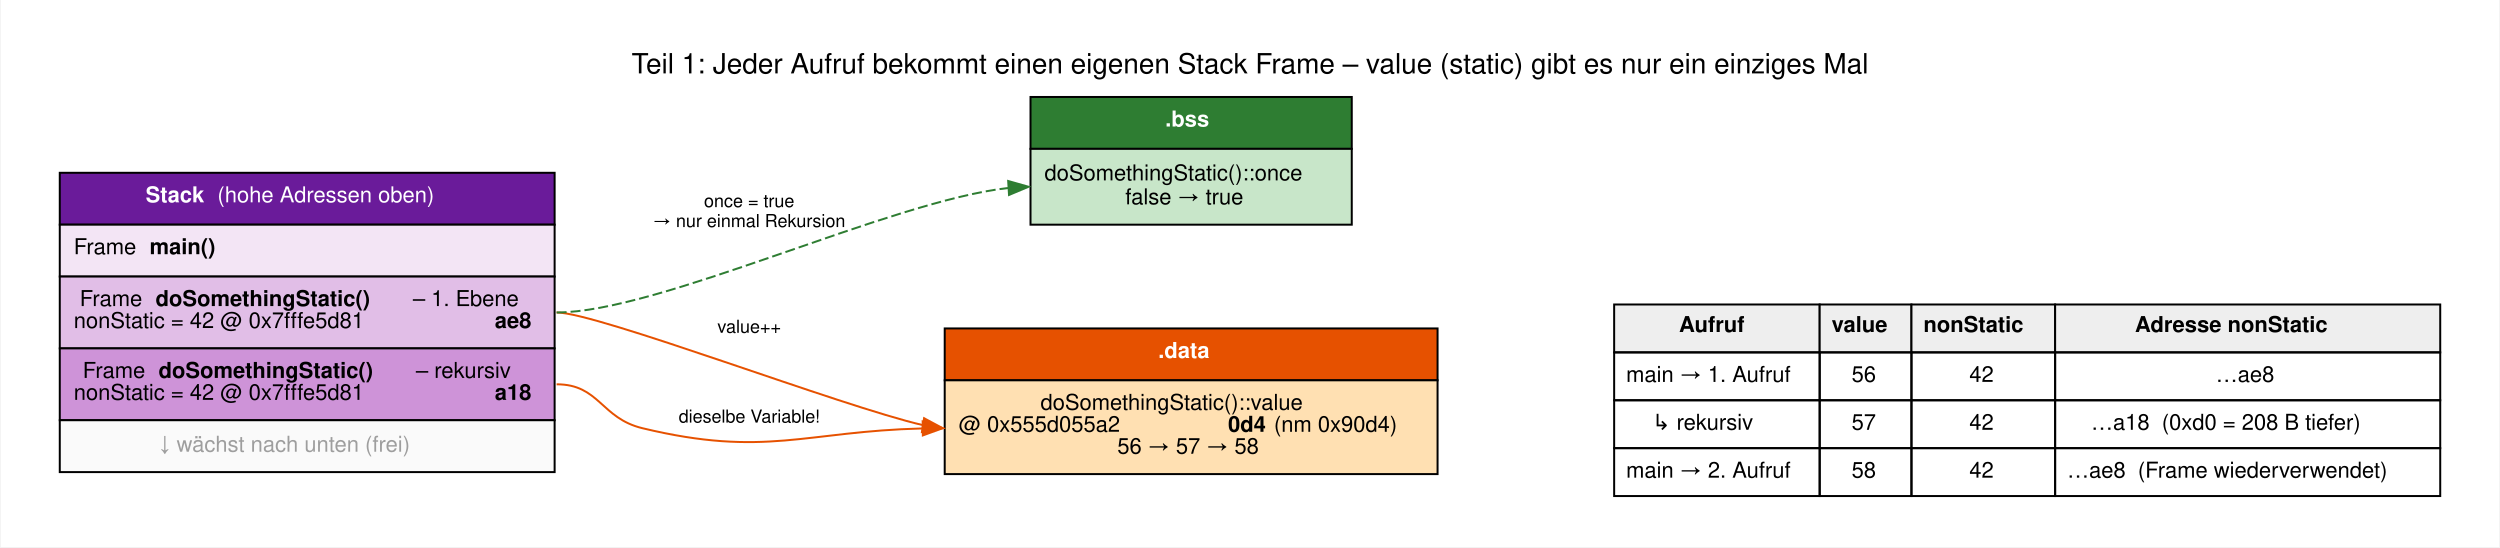
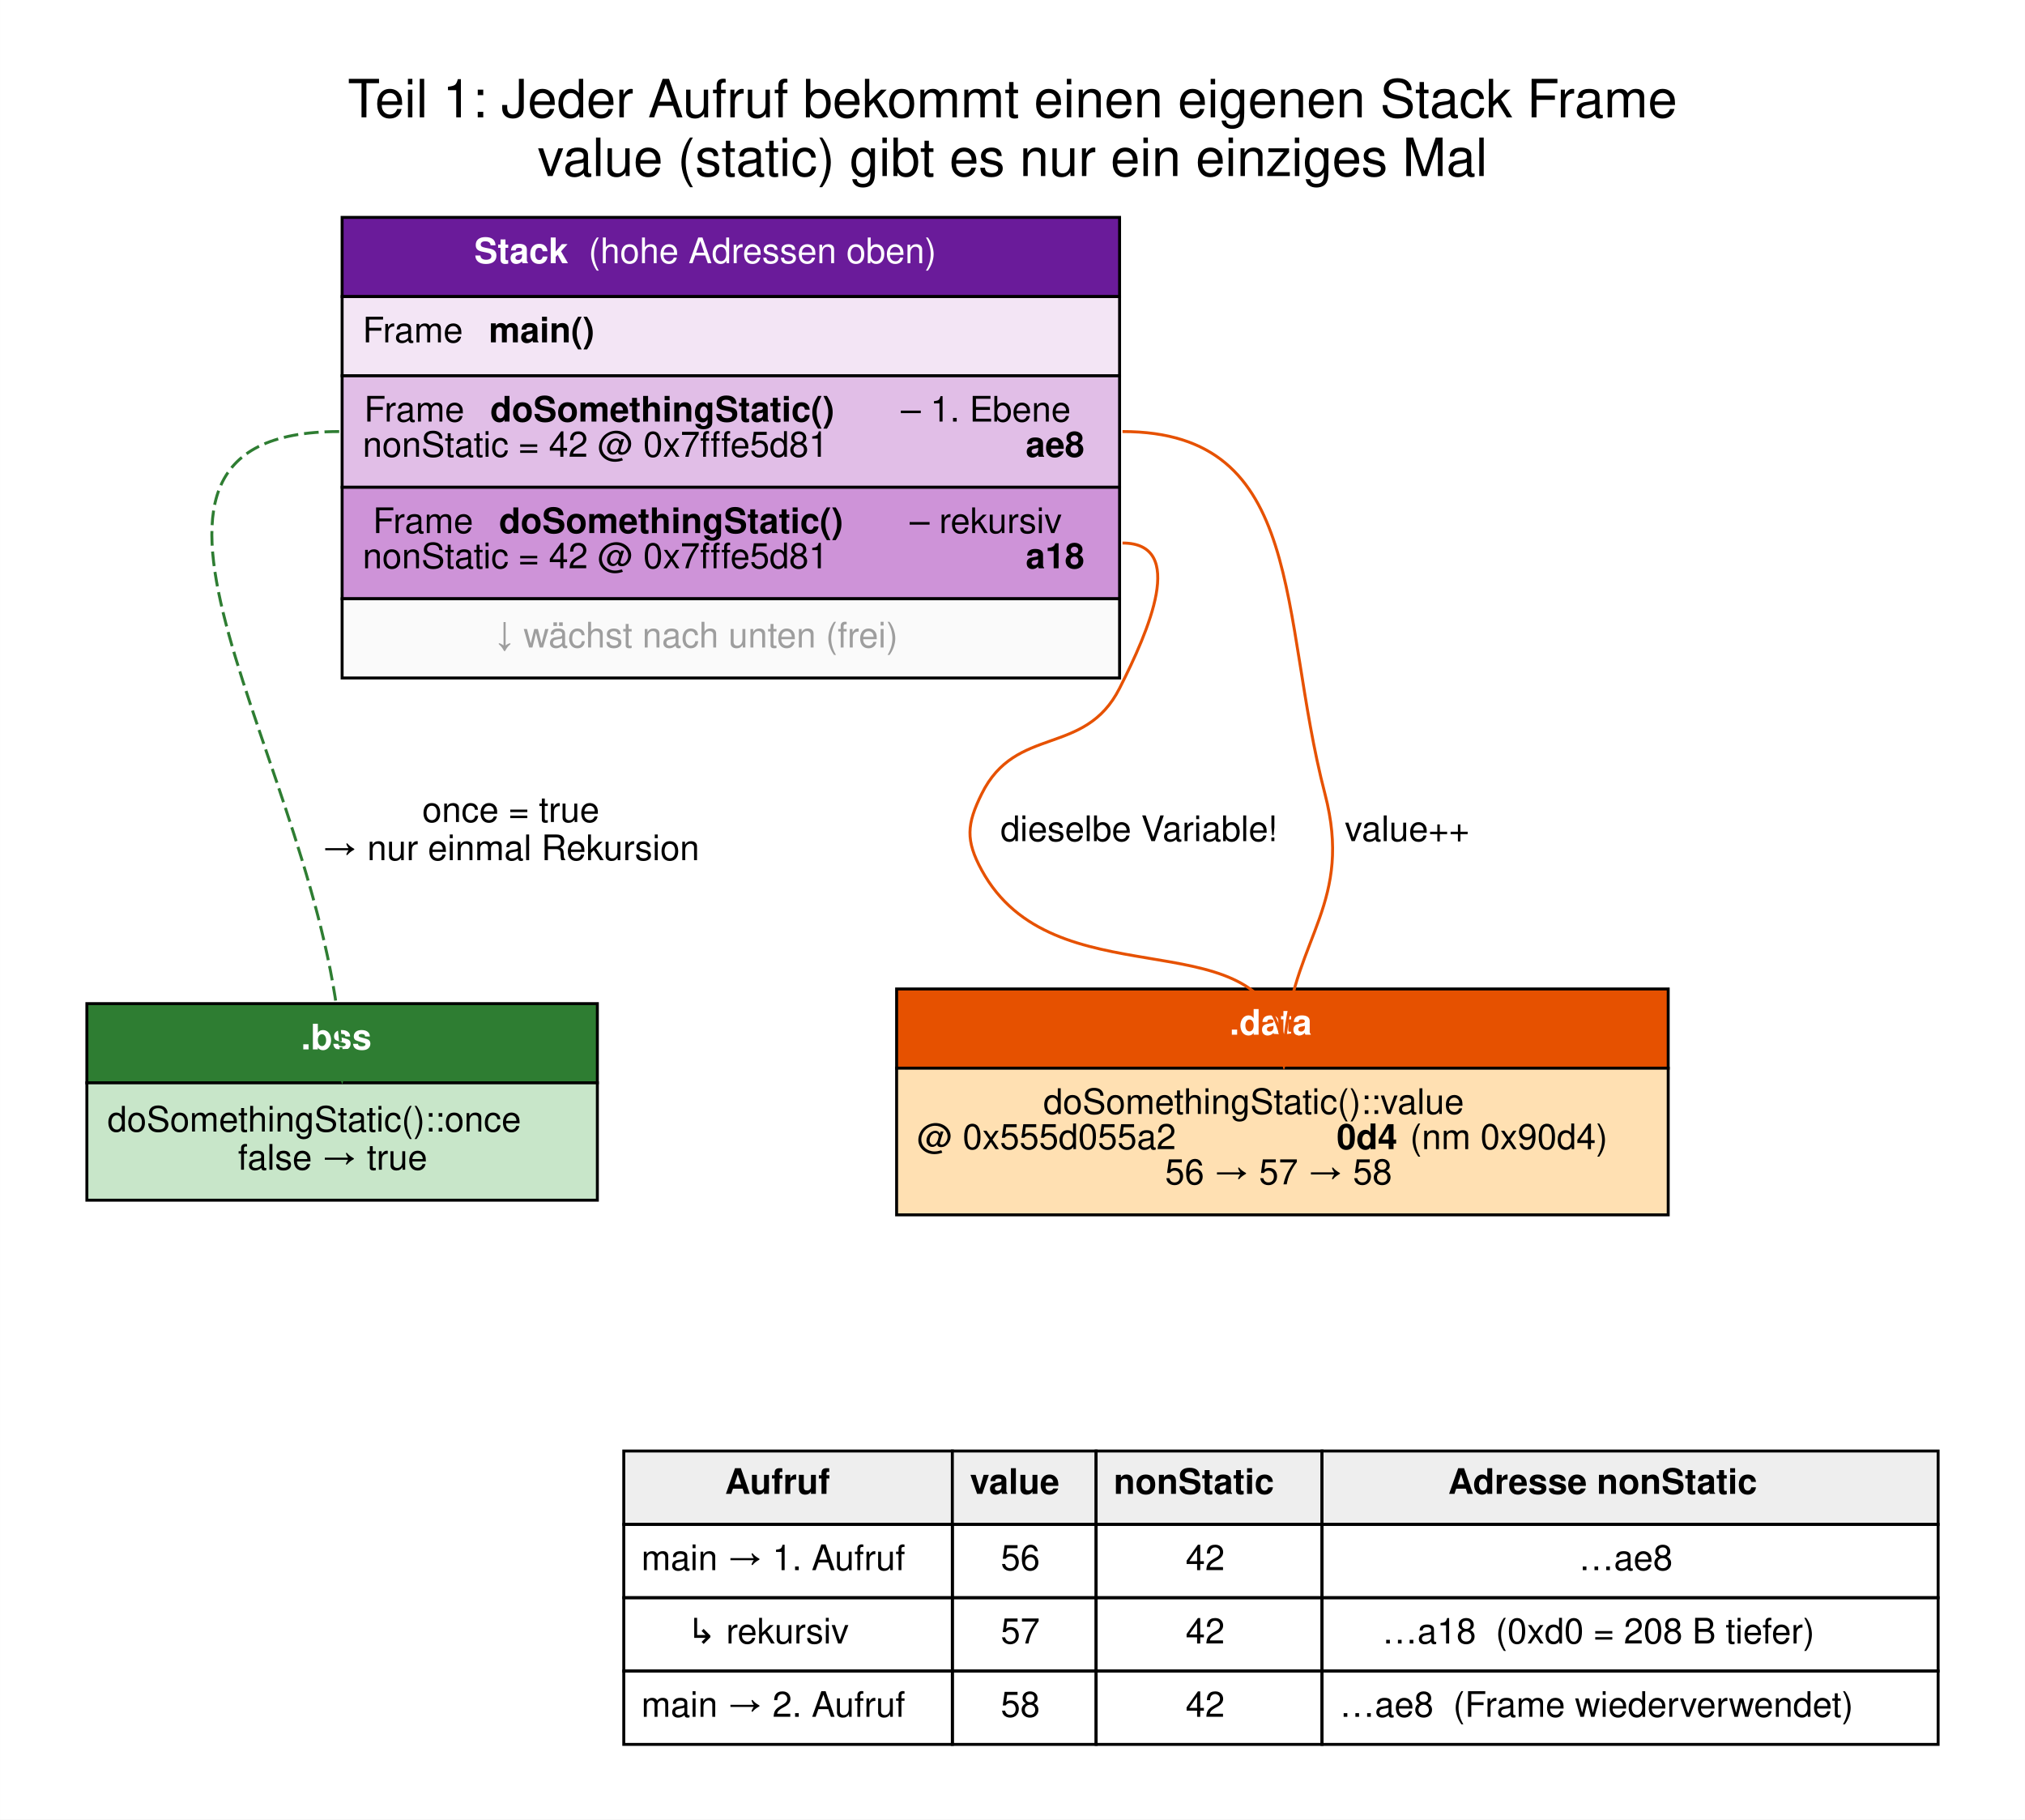
- <svg xmlns="http://www.w3.org/2000/svg" width="1252pt" height="274pt" viewBox="0.00 0.00 1252.20 274.20">
-   <g id="graph0" class="graph" transform="scale(1 1) rotate(0) translate(21.6 252.6)">
-     <polygon fill="white" stroke="transparent" points="-21.6,21.6 -21.6,-252.6 1230.6,-252.6 1230.6,21.6 -21.6,21.6" />
-     <text text-anchor="middle" x="604.5" y="-215.8" font-family="Helvetica,sans-Serif" font-size="14.00">Teil 1: Jeder Aufruf bekommt einen eigenen Stack Frame – value (static) gibt es nur ein einziges Mal</text>
+ <svg xmlns="http://www.w3.org/2000/svg" width="690pt" height="620pt" viewBox="0.00 0.00 690.20 620.20">
+   <g id="graph0" class="graph" transform="scale(1 1) rotate(0) translate(21.6 598.6)">
+     <polygon fill="white" stroke="transparent" points="-21.6,21.6 -21.6,-598.6 668.6,-598.6 668.6,21.6 -21.6,21.6" />
+     <text text-anchor="middle" x="323.5" y="-558.6" font-family="Helvetica,sans-Serif" font-size="18.00">Teil 1: Jeder Aufruf bekommt einen eigenen Stack Frame</text>
+     <text text-anchor="middle" x="323.5" y="-538.6" font-family="Helvetica,sans-Serif" font-size="18.00">value (static) gibt es nur ein einziges Mal</text>
    <g id="node1" class="node">
-       <polygon fill="#6a1b9a" stroke="transparent" points="8,-140 8,-166 256,-166 256,-140 8,-140" />
-       <polygon fill="none" stroke="black" points="8,-140 8,-166 256,-166 256,-140 8,-140" />
-       <text text-anchor="start" x="51" y="-151.2" font-family="Helvetica,sans-Serif" font-weight="bold" font-size="11.00" fill="white">Stack</text>
-       <text text-anchor="start" x="87" y="-151.2" font-family="Helvetica,sans-Serif" font-size="11.00" fill="white"> (hohe Adressen oben)</text>
-       <polygon fill="#f3e5f5" stroke="transparent" points="8,-114 8,-140 256,-140 256,-114 8,-114" />
-       <polygon fill="none" stroke="black" points="8,-114 8,-140 256,-140 256,-114 8,-114" />
-       <text text-anchor="start" x="15" y="-125.2" font-family="Helvetica,sans-Serif" font-size="11.00">Frame </text>
-       <text text-anchor="start" x="53" y="-125.2" font-family="Helvetica,sans-Serif" font-weight="bold" font-size="11.00">main()</text>
-       <polygon fill="#e1bee7" stroke="transparent" points="8,-78 8,-114 256,-114 256,-78 8,-78" />
-       <polygon fill="none" stroke="black" points="8,-78 8,-114 256,-114 256,-78 8,-78" />
-       <text text-anchor="start" x="18" y="-99.2" font-family="Helvetica,sans-Serif" font-size="11.00">Frame </text>
-       <text text-anchor="start" x="56" y="-99.2" font-family="Helvetica,sans-Serif" font-weight="bold" font-size="11.00">doSomethingStatic()</text>
-       <text text-anchor="start" x="185" y="-99.2" font-family="Helvetica,sans-Serif" font-size="11.00"> – 1. Ebene</text>
-       <text text-anchor="start" x="15" y="-88.2" font-family="Helvetica,sans-Serif" font-size="11.00">            nonStatic = 42 @ 0x7fffe5d81</text>
-       <text text-anchor="start" x="226" y="-88.2" font-family="Helvetica,sans-Serif" font-weight="bold" font-size="11.00">ae8</text>
-       <polygon fill="#ce93d8" stroke="transparent" points="8,-42 8,-78 256,-78 256,-42 8,-42" />
-       <polygon fill="none" stroke="black" points="8,-42 8,-78 256,-78 256,-42 8,-42" />
-       <text text-anchor="start" x="19.5" y="-63.2" font-family="Helvetica,sans-Serif" font-size="11.00">Frame </text>
-       <text text-anchor="start" x="57.5" y="-63.2" font-family="Helvetica,sans-Serif" font-weight="bold" font-size="11.00">doSomethingStatic()</text>
-       <text text-anchor="start" x="186.5" y="-63.2" font-family="Helvetica,sans-Serif" font-size="11.00"> – rekursiv</text>
-       <text text-anchor="start" x="15" y="-52.2" font-family="Helvetica,sans-Serif" font-size="11.00">            nonStatic = 42 @ 0x7fffe5d81</text>
-       <text text-anchor="start" x="226" y="-52.2" font-family="Helvetica,sans-Serif" font-weight="bold" font-size="11.00">a18</text>
-       <polygon fill="#fafafa" stroke="transparent" points="8,-16 8,-42 256,-42 256,-16 8,-16" />
-       <polygon fill="none" stroke="black" points="8,-16 8,-42 256,-42 256,-16 8,-16" />
-       <text text-anchor="start" x="58" y="-26.2" font-family="Helvetica,sans-Serif" font-size="11.00" fill="#9e9e9e">↓ wächst nach unten (frei)</text>
+       <polygon fill="#6a1b9a" stroke="transparent" points="95,-497.5 95,-524.5 360,-524.5 360,-497.5 95,-497.5" />
+       <polygon fill="none" stroke="black" points="95,-497.5 95,-524.5 360,-524.5 360,-497.5 95,-497.5" />
+       <text text-anchor="start" x="140" y="-508.9" font-family="Helvetica,sans-Serif" font-weight="bold" font-size="12.00" fill="white">Stack</text>
+       <text text-anchor="start" x="179" y="-508.9" font-family="Helvetica,sans-Serif" font-size="12.00" fill="white"> (hohe Adressen oben)</text>
+       <polygon fill="#f3e5f5" stroke="transparent" points="95,-470.5 95,-497.5 360,-497.5 360,-470.5 95,-470.5" />
+       <polygon fill="none" stroke="black" points="95,-470.5 95,-497.5 360,-497.5 360,-470.5 95,-470.5" />
+       <text text-anchor="start" x="102" y="-481.9" font-family="Helvetica,sans-Serif" font-size="12.00">Frame </text>
+       <text text-anchor="start" x="145" y="-481.9" font-family="Helvetica,sans-Serif" font-weight="bold" font-size="12.00">main()</text>
+       <polygon fill="#e1bee7" stroke="transparent" points="95,-432.5 95,-470.5 360,-470.5 360,-432.5 95,-432.5" />
+       <polygon fill="none" stroke="black" points="95,-432.5 95,-470.5 360,-470.5 360,-432.5 95,-432.5" />
+       <text text-anchor="start" x="102.5" y="-454.9" font-family="Helvetica,sans-Serif" font-size="12.00">Frame </text>
+       <text text-anchor="start" x="145.5" y="-454.9" font-family="Helvetica,sans-Serif" font-weight="bold" font-size="12.00">doSomethingStatic()</text>
+       <text text-anchor="start" x="285.5" y="-454.9" font-family="Helvetica,sans-Serif" font-size="12.00"> – 1. Ebene</text>
+       <text text-anchor="start" x="102" y="-442.9" font-family="Helvetica,sans-Serif" font-size="12.00">            nonStatic = 42 @ 0x7fffe5d81</text>
+       <text text-anchor="start" x="328" y="-442.9" font-family="Helvetica,sans-Serif" font-weight="bold" font-size="12.00">ae8</text>
+       <polygon fill="#ce93d8" stroke="transparent" points="95,-394.5 95,-432.5 360,-432.5 360,-394.5 95,-394.5" />
+       <polygon fill="none" stroke="black" points="95,-394.5 95,-432.5 360,-432.5 360,-394.5 95,-394.5" />
+       <text text-anchor="start" x="105.5" y="-416.9" font-family="Helvetica,sans-Serif" font-size="12.00">Frame </text>
+       <text text-anchor="start" x="148.5" y="-416.9" font-family="Helvetica,sans-Serif" font-weight="bold" font-size="12.00">doSomethingStatic()</text>
+       <text text-anchor="start" x="288.5" y="-416.9" font-family="Helvetica,sans-Serif" font-size="12.00"> – rekursiv</text>
+       <text text-anchor="start" x="102" y="-404.9" font-family="Helvetica,sans-Serif" font-size="12.00">            nonStatic = 42 @ 0x7fffe5d81</text>
+       <text text-anchor="start" x="328" y="-404.9" font-family="Helvetica,sans-Serif" font-weight="bold" font-size="12.00">a18</text>
+       <polygon fill="#fafafa" stroke="transparent" points="95,-367.5 95,-394.5 360,-394.5 360,-367.5 95,-367.5" />
+       <polygon fill="none" stroke="black" points="95,-367.5 95,-394.5 360,-394.5 360,-367.5 95,-367.5" />
+       <text text-anchor="start" x="147.5" y="-377.9" font-family="Helvetica,sans-Serif" font-size="12.00" fill="#9e9e9e">↓ wächst nach unten (frei)</text>
    </g>
    <g id="node2" class="node">
-       <polygon fill="#e65100" stroke="transparent" points="451.5,-62 451.5,-88 698.5,-88 698.5,-62 451.5,-62" />
-       <polygon fill="none" stroke="black" points="451.5,-62 451.5,-88 698.5,-88 698.5,-62 451.5,-62" />
-       <text text-anchor="start" x="558.5" y="-73.2" font-family="Helvetica,sans-Serif" font-weight="bold" font-size="11.00" fill="white">.data</text>
-       <polygon fill="#ffe0b2" stroke="transparent" points="451.5,-15 451.5,-62 698.5,-62 698.5,-15 451.5,-15" />
-       <polygon fill="none" stroke="black" points="451.5,-15 451.5,-62 698.5,-62 698.5,-15 451.5,-15" />
-       <text text-anchor="start" x="499.5" y="-47.2" font-family="Helvetica,sans-Serif" font-size="11.00">doSomethingStatic()::value</text>
-       <text text-anchor="start" x="458.5" y="-36.2" font-family="Helvetica,sans-Serif" font-size="11.00">            @ 0x555d055a2</text>
-       <text text-anchor="start" x="593.5" y="-36.2" font-family="Helvetica,sans-Serif" font-weight="bold" font-size="11.00">0d4</text>
-       <text text-anchor="start" x="616.5" y="-36.2" font-family="Helvetica,sans-Serif" font-size="11.00"> (nm 0x90d4)</text>
-       <text text-anchor="start" x="538" y="-25.2" font-family="Helvetica,sans-Serif" font-size="11.00">56 → 57 → 58</text>
+       <polygon fill="#e65100" stroke="transparent" points="284,-234.5 284,-261.5 547,-261.5 547,-234.5 284,-234.5" />
+       <polygon fill="none" stroke="black" points="284,-234.5 284,-261.5 547,-261.5 547,-234.5 284,-234.5" />
+       <text text-anchor="start" x="397.5" y="-245.9" font-family="Helvetica,sans-Serif" font-weight="bold" font-size="12.00" fill="white">.data</text>
+       <polygon fill="#ffe0b2" stroke="transparent" points="284,-184.5 284,-234.5 547,-234.5 547,-184.5 284,-184.5" />
+       <polygon fill="none" stroke="black" points="284,-184.5 284,-234.5 547,-234.5 547,-184.5 284,-184.5" />
+       <text text-anchor="start" x="334" y="-218.9" font-family="Helvetica,sans-Serif" font-size="12.00">doSomethingStatic()::value</text>
+       <text text-anchor="start" x="291" y="-206.9" font-family="Helvetica,sans-Serif" font-size="12.00">            @ 0x555d055a2</text>
+       <text text-anchor="start" x="434" y="-206.9" font-family="Helvetica,sans-Serif" font-weight="bold" font-size="12.00">0d4</text>
+       <text text-anchor="start" x="459" y="-206.9" font-family="Helvetica,sans-Serif" font-size="12.00"> (nm 0x90d4)</text>
+       <text text-anchor="start" x="375.5" y="-194.9" font-family="Helvetica,sans-Serif" font-size="12.00">56 → 57 → 58</text>
    </g>
    <g id="edge1" class="edge">
-       <path fill="none" stroke="#e65100" d="M257,-96C277.25,-96 400.23,-48.77 440.55,-39.55" />
-       <polygon fill="#e65100" stroke="#e65100" points="441.16,-43 450.5,-38 440.08,-36.08 441.16,-43" />
-       <text text-anchor="middle" x="353.5" y="-85.8" font-family="Helvetica,sans-Serif" font-size="9.00">value++</text>
+       <path fill="none" stroke="#e65100" d="M361,-451.5C423.87,-451.5 414.16,-388.85 430,-328 439.58,-291.22 419.95,-279.13 416.5,-245.57" />
+       <polygon fill="#e65100" stroke="#e65100" points="420,-245.31 416,-235.5 413,-245.66 420,-245.31" />
+       <text text-anchor="middle" x="458" y="-311.9" font-family="Helvetica,sans-Serif" font-size="12.00">value++</text>
    </g>
    <g id="edge2" class="edge">
-       <path fill="none" stroke="#e65100" d="M257,-60C278.47,-60 279.13,-43.03 300,-38 361.6,-23.16 381.52,-36.43 440.31,-37.88" />
-       <polygon fill="#e65100" stroke="#e65100" points="440.46,-41.38 450.5,-38 440.54,-34.38 440.46,-41.38" />
-       <text text-anchor="middle" x="353.5" y="-40.8" font-family="Helvetica,sans-Serif" font-size="9.00">dieselbe Variable!</text>
+       <path fill="none" stroke="#e65100" d="M361,-413.5C383,-413.5 369.94,-383.63 360,-364 348.11,-340.52 324.65,-351.59 313,-328 307.88,-317.64 307.47,-312.15 313,-302 337.28,-257.42 405.72,-285.48 414.96,-245.46" />
+       <polygon fill="#e65100" stroke="#e65100" points="418.45,-245.81 416,-235.5 411.48,-245.08 418.45,-245.81" />
+       <text text-anchor="middle" x="366.5" y="-311.9" font-family="Helvetica,sans-Serif" font-size="12.00">dieselbe Variable!</text>
    </g>
    <g id="node3" class="node">
-       <polygon fill="#2e7d32" stroke="transparent" points="494.5,-178 494.5,-204 655.5,-204 655.5,-178 494.5,-178" />
-       <polygon fill="none" stroke="black" points="494.5,-178 494.5,-204 655.5,-204 655.5,-178 494.5,-178" />
-       <text text-anchor="start" x="562" y="-189.2" font-family="Helvetica,sans-Serif" font-weight="bold" font-size="11.00" fill="white">.bss</text>
-       <polygon fill="#c8e6c9" stroke="transparent" points="494.5,-140 494.5,-178 655.5,-178 655.5,-140 494.5,-140" />
-       <polygon fill="none" stroke="black" points="494.5,-140 494.5,-178 655.5,-178 655.5,-140 494.5,-140" />
-       <text text-anchor="start" x="501.5" y="-162.2" font-family="Helvetica,sans-Serif" font-size="11.00">doSomethingStatic()::once</text>
-       <text text-anchor="start" x="542" y="-150.2" font-family="Helvetica,sans-Serif" font-size="11.00">false → true</text>
+       <polygon fill="#2e7d32" stroke="transparent" points="8,-229.5 8,-256.5 182,-256.5 182,-229.5 8,-229.5" />
+       <polygon fill="none" stroke="black" points="8,-229.5 8,-256.5 182,-256.5 182,-229.5 8,-229.5" />
+       <text text-anchor="start" x="81" y="-240.9" font-family="Helvetica,sans-Serif" font-weight="bold" font-size="12.00" fill="white">.bss</text>
+       <polygon fill="#c8e6c9" stroke="transparent" points="8,-189.5 8,-229.5 182,-229.5 182,-189.5 8,-189.5" />
+       <polygon fill="none" stroke="black" points="8,-189.5 8,-229.5 182,-229.5 182,-189.5 8,-189.5" />
+       <text text-anchor="start" x="15" y="-212.9" font-family="Helvetica,sans-Serif" font-size="12.00">doSomethingStatic()::once</text>
+       <text text-anchor="start" x="59.5" y="-199.9" font-family="Helvetica,sans-Serif" font-size="12.00">false → true</text>
    </g>
    <g id="edge3" class="edge">
-       <path fill="none" stroke="#2e7d32" stroke-dasharray="5,2" d="M257,-96C308.2,-96 424.4,-151.83 483.21,-158.38" />
-       <polygon fill="#2e7d32" stroke="#2e7d32" points="483.31,-161.89 493.5,-159 483.73,-154.9 483.31,-161.89" />
-       <text text-anchor="middle" x="353.5" y="-148.8" font-family="Helvetica,sans-Serif" font-size="9.00">once = true</text>
-       <text text-anchor="middle" x="353.5" y="-138.8" font-family="Helvetica,sans-Serif" font-size="9.00">→ nur einmal Rekursion</text>
+       <path fill="none" stroke="#2e7d32" stroke-dasharray="5,2" d="M94,-451.5C-0.87,-451.5 88.45,-336.97 94.66,-240.65" />
+       <polygon fill="#2e7d32" stroke="#2e7d32" points="98.17,-240.61 95,-230.5 91.17,-240.38 98.17,-240.61" />
+       <text text-anchor="middle" x="152.5" y="-318.4" font-family="Helvetica,sans-Serif" font-size="12.00">once = true</text>
+       <text text-anchor="middle" x="152.5" y="-305.4" font-family="Helvetica,sans-Serif" font-size="12.00">→ nur einmal Rekursion</text>
    </g>
    <g id="node4" class="node">
-       <polygon fill="#eeeeee" stroke="transparent" points="787,-76 787,-100 890,-100 890,-76 787,-76" />
-       <polygon fill="none" stroke="black" points="787,-76 787,-100 890,-100 890,-76 787,-76" />
-       <text text-anchor="start" x="819.5" y="-86.2" font-family="Helvetica,sans-Serif" font-weight="bold" font-size="11.00">Aufruf</text>
-       <polygon fill="#eeeeee" stroke="transparent" points="890,-76 890,-100 936,-100 936,-76 890,-76" />
-       <polygon fill="none" stroke="black" points="890,-76 890,-100 936,-100 936,-76 890,-76" />
-       <text text-anchor="start" x="896" y="-86.2" font-family="Helvetica,sans-Serif" font-weight="bold" font-size="11.00">value</text>
-       <polygon fill="#eeeeee" stroke="transparent" points="936,-76 936,-100 1008,-100 1008,-76 936,-76" />
-       <polygon fill="none" stroke="black" points="936,-76 936,-100 1008,-100 1008,-76 936,-76" />
-       <text text-anchor="start" x="942" y="-86.2" font-family="Helvetica,sans-Serif" font-weight="bold" font-size="11.00">nonStatic</text>
-       <polygon fill="#eeeeee" stroke="transparent" points="1008,-76 1008,-100 1201,-100 1201,-76 1008,-76" />
-       <polygon fill="none" stroke="black" points="1008,-76 1008,-100 1201,-100 1201,-76 1008,-76" />
-       <text text-anchor="start" x="1048" y="-86.2" font-family="Helvetica,sans-Serif" font-weight="bold" font-size="11.00">Adresse nonStatic</text>
-       <polygon fill="none" stroke="black" points="787,-52 787,-76 890,-76 890,-52 787,-52" />
-       <text text-anchor="start" x="793" y="-61.2" font-family="Helvetica,sans-Serif" font-size="11.00">main → 1. Aufruf</text>
-       <polygon fill="none" stroke="black" points="890,-52 890,-76 936,-76 936,-52 890,-52" />
-       <text text-anchor="start" x="906" y="-61.2" font-family="Helvetica,sans-Serif" font-size="11.00">56</text>
-       <polygon fill="none" stroke="black" points="936,-52 936,-76 1008,-76 1008,-52 936,-52" />
-       <text text-anchor="start" x="965" y="-61.2" font-family="Helvetica,sans-Serif" font-size="11.00">42</text>
-       <polygon fill="none" stroke="black" points="1008,-52 1008,-76 1201,-76 1201,-52 1008,-52" />
-       <text text-anchor="start" x="1088.5" y="-61.2" font-family="Helvetica,sans-Serif" font-size="11.00">…ae8</text>
-       <polygon fill="none" stroke="black" points="787,-28 787,-52 890,-52 890,-28 787,-28" />
-       <text text-anchor="start" x="806" y="-37.2" font-family="Helvetica,sans-Serif" font-size="11.00">  ↳ rekursiv</text>
-       <polygon fill="none" stroke="black" points="890,-28 890,-52 936,-52 936,-28 890,-28" />
-       <text text-anchor="start" x="906" y="-37.2" font-family="Helvetica,sans-Serif" font-size="11.00">57</text>
-       <polygon fill="none" stroke="black" points="936,-28 936,-52 1008,-52 1008,-28 936,-28" />
-       <text text-anchor="start" x="965" y="-37.2" font-family="Helvetica,sans-Serif" font-size="11.00">42</text>
-       <polygon fill="none" stroke="black" points="1008,-28 1008,-52 1201,-52 1201,-28 1008,-28" />
-       <text text-anchor="start" x="1026" y="-37.2" font-family="Helvetica,sans-Serif" font-size="11.00">…a18  (0xd0 = 208 B tiefer)</text>
-       <polygon fill="none" stroke="black" points="787,-4 787,-28 890,-28 890,-4 787,-4" />
-       <text text-anchor="start" x="793" y="-13.2" font-family="Helvetica,sans-Serif" font-size="11.00">main → 2. Aufruf</text>
-       <polygon fill="none" stroke="black" points="890,-4 890,-28 936,-28 936,-4 890,-4" />
-       <text text-anchor="start" x="906" y="-13.2" font-family="Helvetica,sans-Serif" font-size="11.00">58</text>
-       <polygon fill="none" stroke="black" points="936,-4 936,-28 1008,-28 1008,-4 936,-4" />
-       <text text-anchor="start" x="965" y="-13.2" font-family="Helvetica,sans-Serif" font-size="11.00">42</text>
-       <polygon fill="none" stroke="black" points="1008,-4 1008,-28 1201,-28 1201,-4 1008,-4" />
-       <text text-anchor="start" x="1014" y="-13.2" font-family="Helvetica,sans-Serif" font-size="11.00">…ae8  (Frame wiederverwendet)</text>
+       <polygon fill="#eeeeee" stroke="transparent" points="191,-79 191,-104 303,-104 303,-79 191,-79" />
+       <polygon fill="none" stroke="black" points="191,-79 191,-104 303,-104 303,-79 191,-79" />
+       <text text-anchor="start" x="225.5" y="-89.4" font-family="Helvetica,sans-Serif" font-weight="bold" font-size="12.00">Aufruf</text>
+       <polygon fill="#eeeeee" stroke="transparent" points="303,-79 303,-104 352,-104 352,-79 303,-79" />
+       <polygon fill="none" stroke="black" points="303,-79 303,-104 352,-104 352,-79 303,-79" />
+       <text text-anchor="start" x="309" y="-89.4" font-family="Helvetica,sans-Serif" font-weight="bold" font-size="12.00">value</text>
+       <polygon fill="#eeeeee" stroke="transparent" points="352,-79 352,-104 429,-104 429,-79 352,-79" />
+       <polygon fill="none" stroke="black" points="352,-79 352,-104 429,-104 429,-79 352,-79" />
+       <text text-anchor="start" x="358" y="-89.4" font-family="Helvetica,sans-Serif" font-weight="bold" font-size="12.00">nonStatic</text>
+       <polygon fill="#eeeeee" stroke="transparent" points="429,-79 429,-104 639,-104 639,-79 429,-79" />
+       <polygon fill="none" stroke="black" points="429,-79 429,-104 639,-104 639,-79 429,-79" />
+       <text text-anchor="start" x="472" y="-89.4" font-family="Helvetica,sans-Serif" font-weight="bold" font-size="12.00">Adresse nonStatic</text>
+       <polygon fill="none" stroke="black" points="191,-54 191,-79 303,-79 303,-54 191,-54" />
+       <text text-anchor="start" x="197" y="-63.4" font-family="Helvetica,sans-Serif" font-size="12.00">main → 1. Aufruf</text>
+       <polygon fill="none" stroke="black" points="303,-54 303,-79 352,-79 352,-54 303,-54" />
+       <text text-anchor="start" x="319.5" y="-63.4" font-family="Helvetica,sans-Serif" font-size="12.00">56</text>
+       <polygon fill="none" stroke="black" points="352,-54 352,-79 429,-79 429,-54 352,-54" />
+       <text text-anchor="start" x="382.5" y="-63.4" font-family="Helvetica,sans-Serif" font-size="12.00">42</text>
+       <polygon fill="none" stroke="black" points="429,-54 429,-79 639,-79 639,-54 429,-54" />
+       <text text-anchor="start" x="516.5" y="-63.4" font-family="Helvetica,sans-Serif" font-size="12.00">…ae8</text>
+       <polygon fill="none" stroke="black" points="191,-29 191,-54 303,-54 303,-29 191,-29" />
+       <text text-anchor="start" x="212.5" y="-38.4" font-family="Helvetica,sans-Serif" font-size="12.00">  ↳ rekursiv</text>
+       <polygon fill="none" stroke="black" points="303,-29 303,-54 352,-54 352,-29 303,-29" />
+       <text text-anchor="start" x="319.5" y="-38.4" font-family="Helvetica,sans-Serif" font-size="12.00">57</text>
+       <polygon fill="none" stroke="black" points="352,-29 352,-54 429,-54 429,-29 352,-29" />
+       <text text-anchor="start" x="382.5" y="-38.4" font-family="Helvetica,sans-Serif" font-size="12.00">42</text>
+       <polygon fill="none" stroke="black" points="429,-29 429,-54 639,-54 639,-29 429,-29" />
+       <text text-anchor="start" x="449.5" y="-38.4" font-family="Helvetica,sans-Serif" font-size="12.00">…a18  (0xd0 = 208 B tiefer)</text>
+       <polygon fill="none" stroke="black" points="191,-4 191,-29 303,-29 303,-4 191,-4" />
+       <text text-anchor="start" x="197" y="-13.4" font-family="Helvetica,sans-Serif" font-size="12.00">main → 2. Aufruf</text>
+       <polygon fill="none" stroke="black" points="303,-4 303,-29 352,-29 352,-4 303,-4" />
+       <text text-anchor="start" x="319.5" y="-13.4" font-family="Helvetica,sans-Serif" font-size="12.00">58</text>
+       <polygon fill="none" stroke="black" points="352,-4 352,-29 429,-29 429,-4 352,-4" />
+       <text text-anchor="start" x="382.5" y="-13.4" font-family="Helvetica,sans-Serif" font-size="12.00">42</text>
+       <polygon fill="none" stroke="black" points="429,-4 429,-29 639,-29 639,-4 429,-4" />
+       <text text-anchor="start" x="435" y="-13.4" font-family="Helvetica,sans-Serif" font-size="12.00">…ae8  (Frame wiederverwendet)</text>
    </g>
  </g>
</svg>
